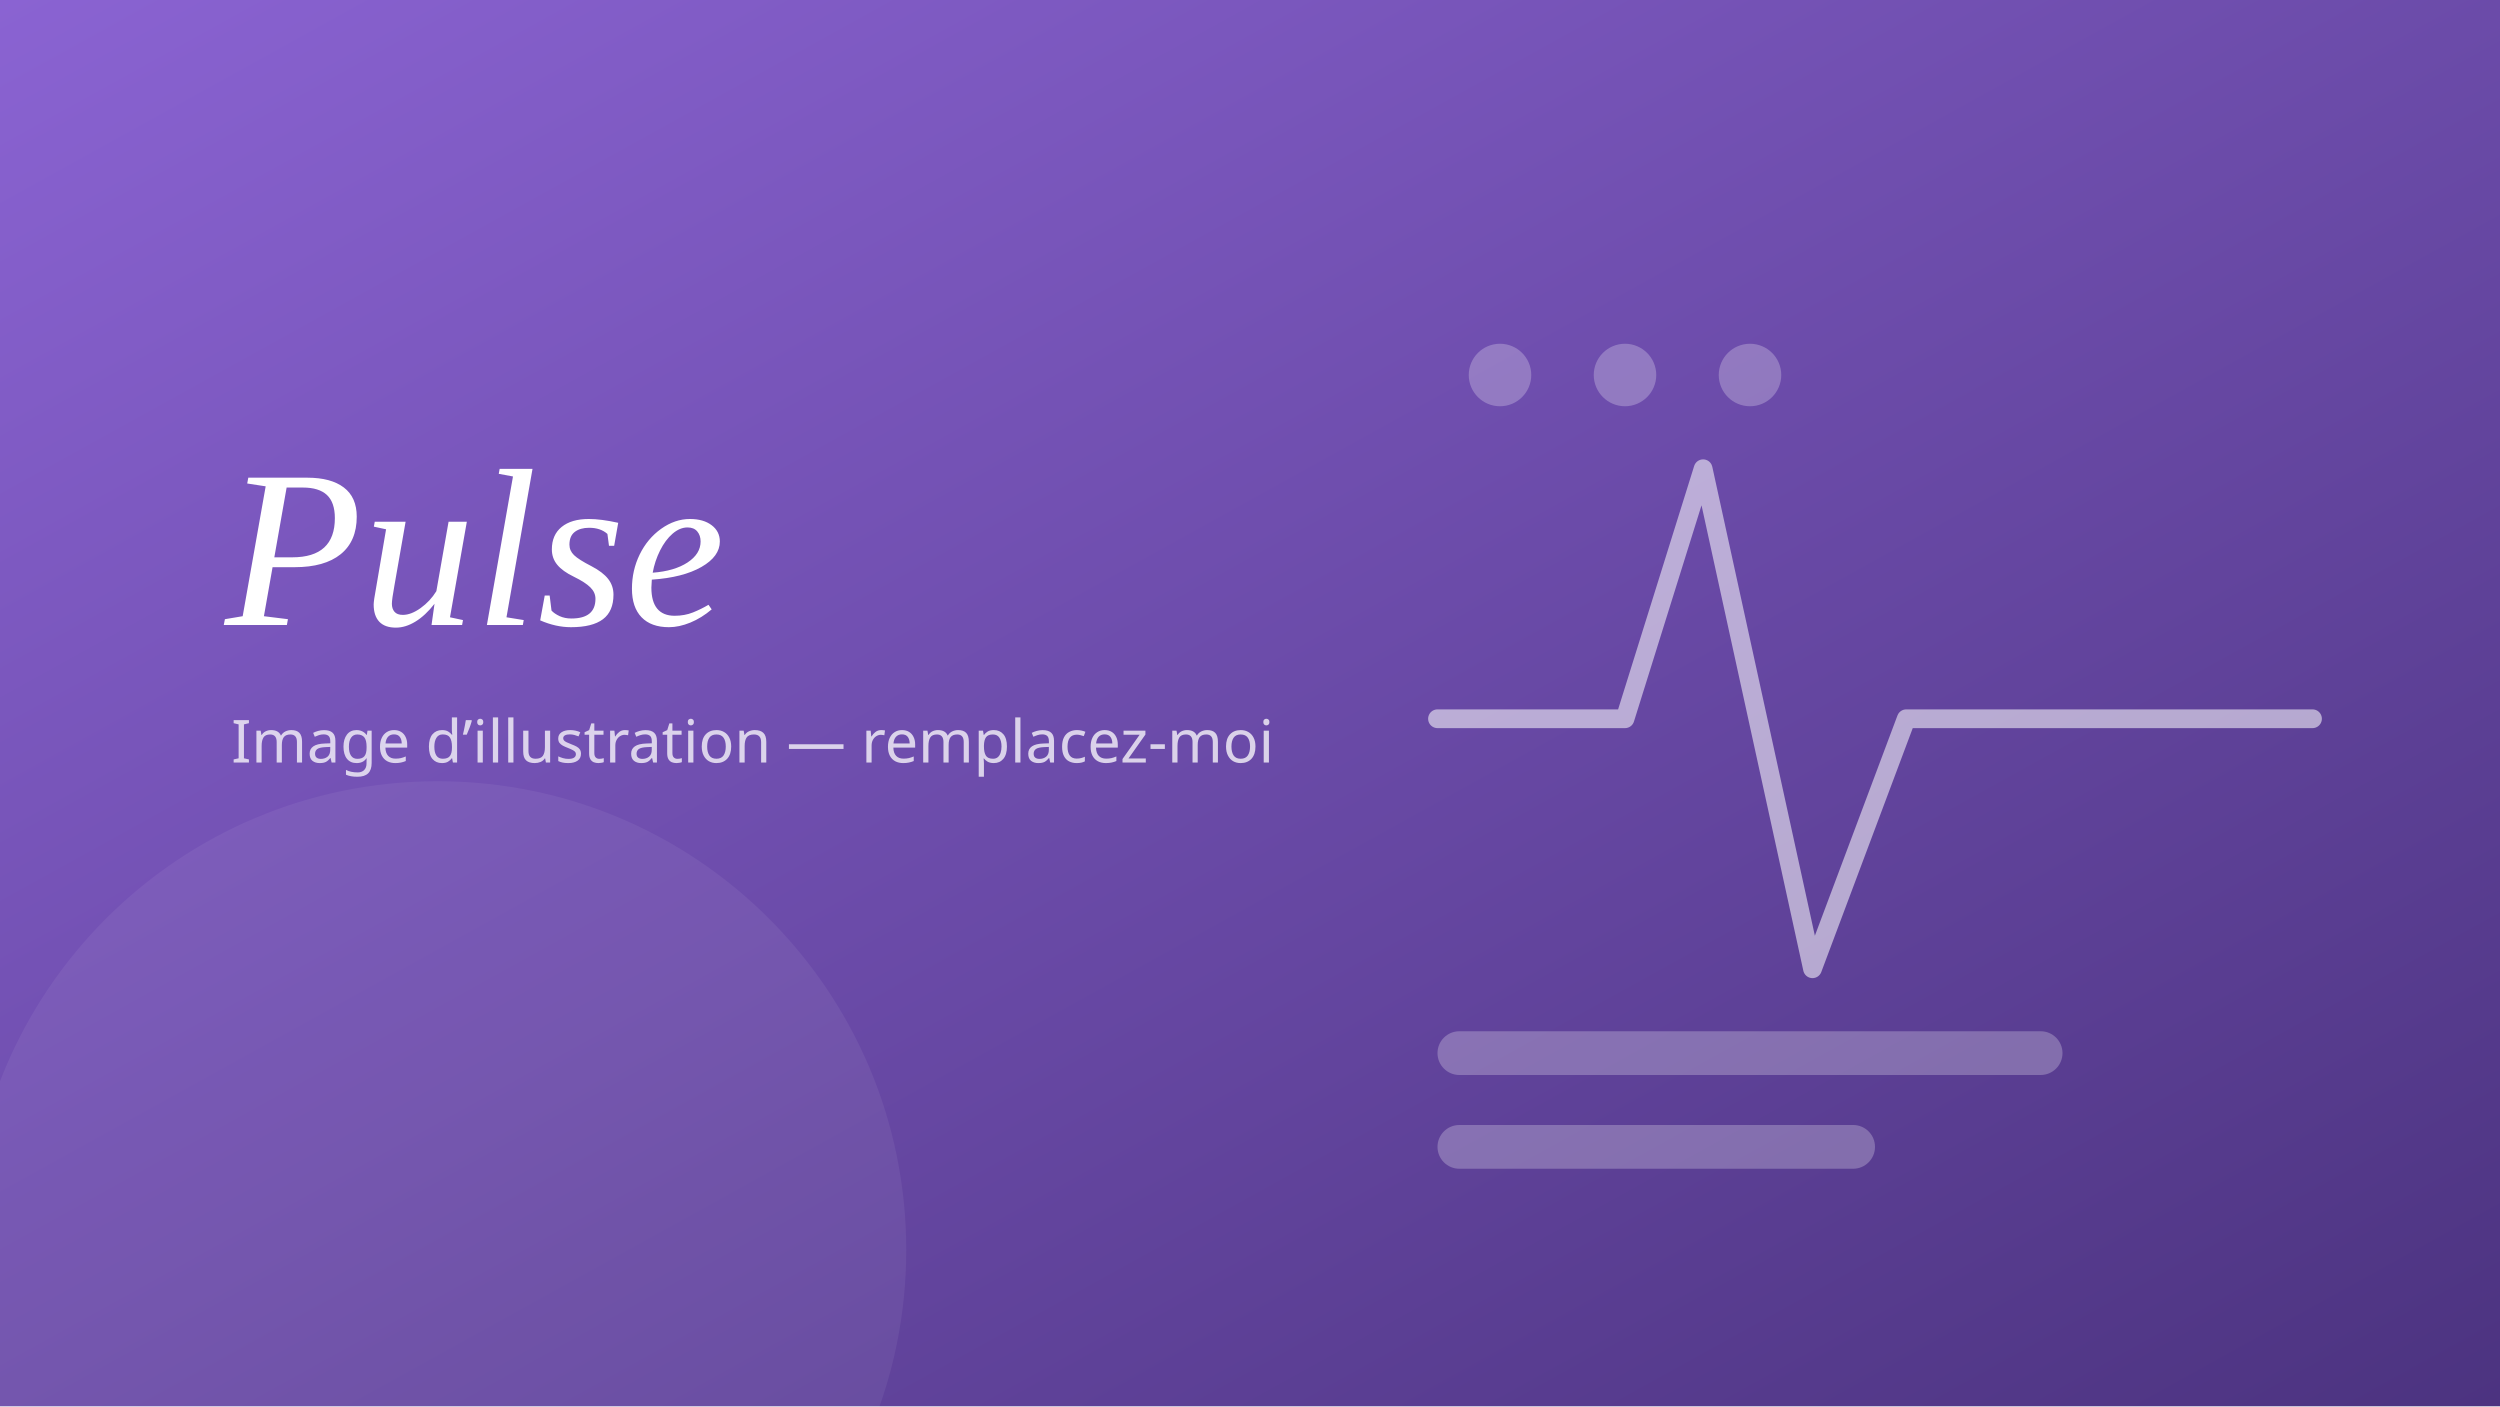
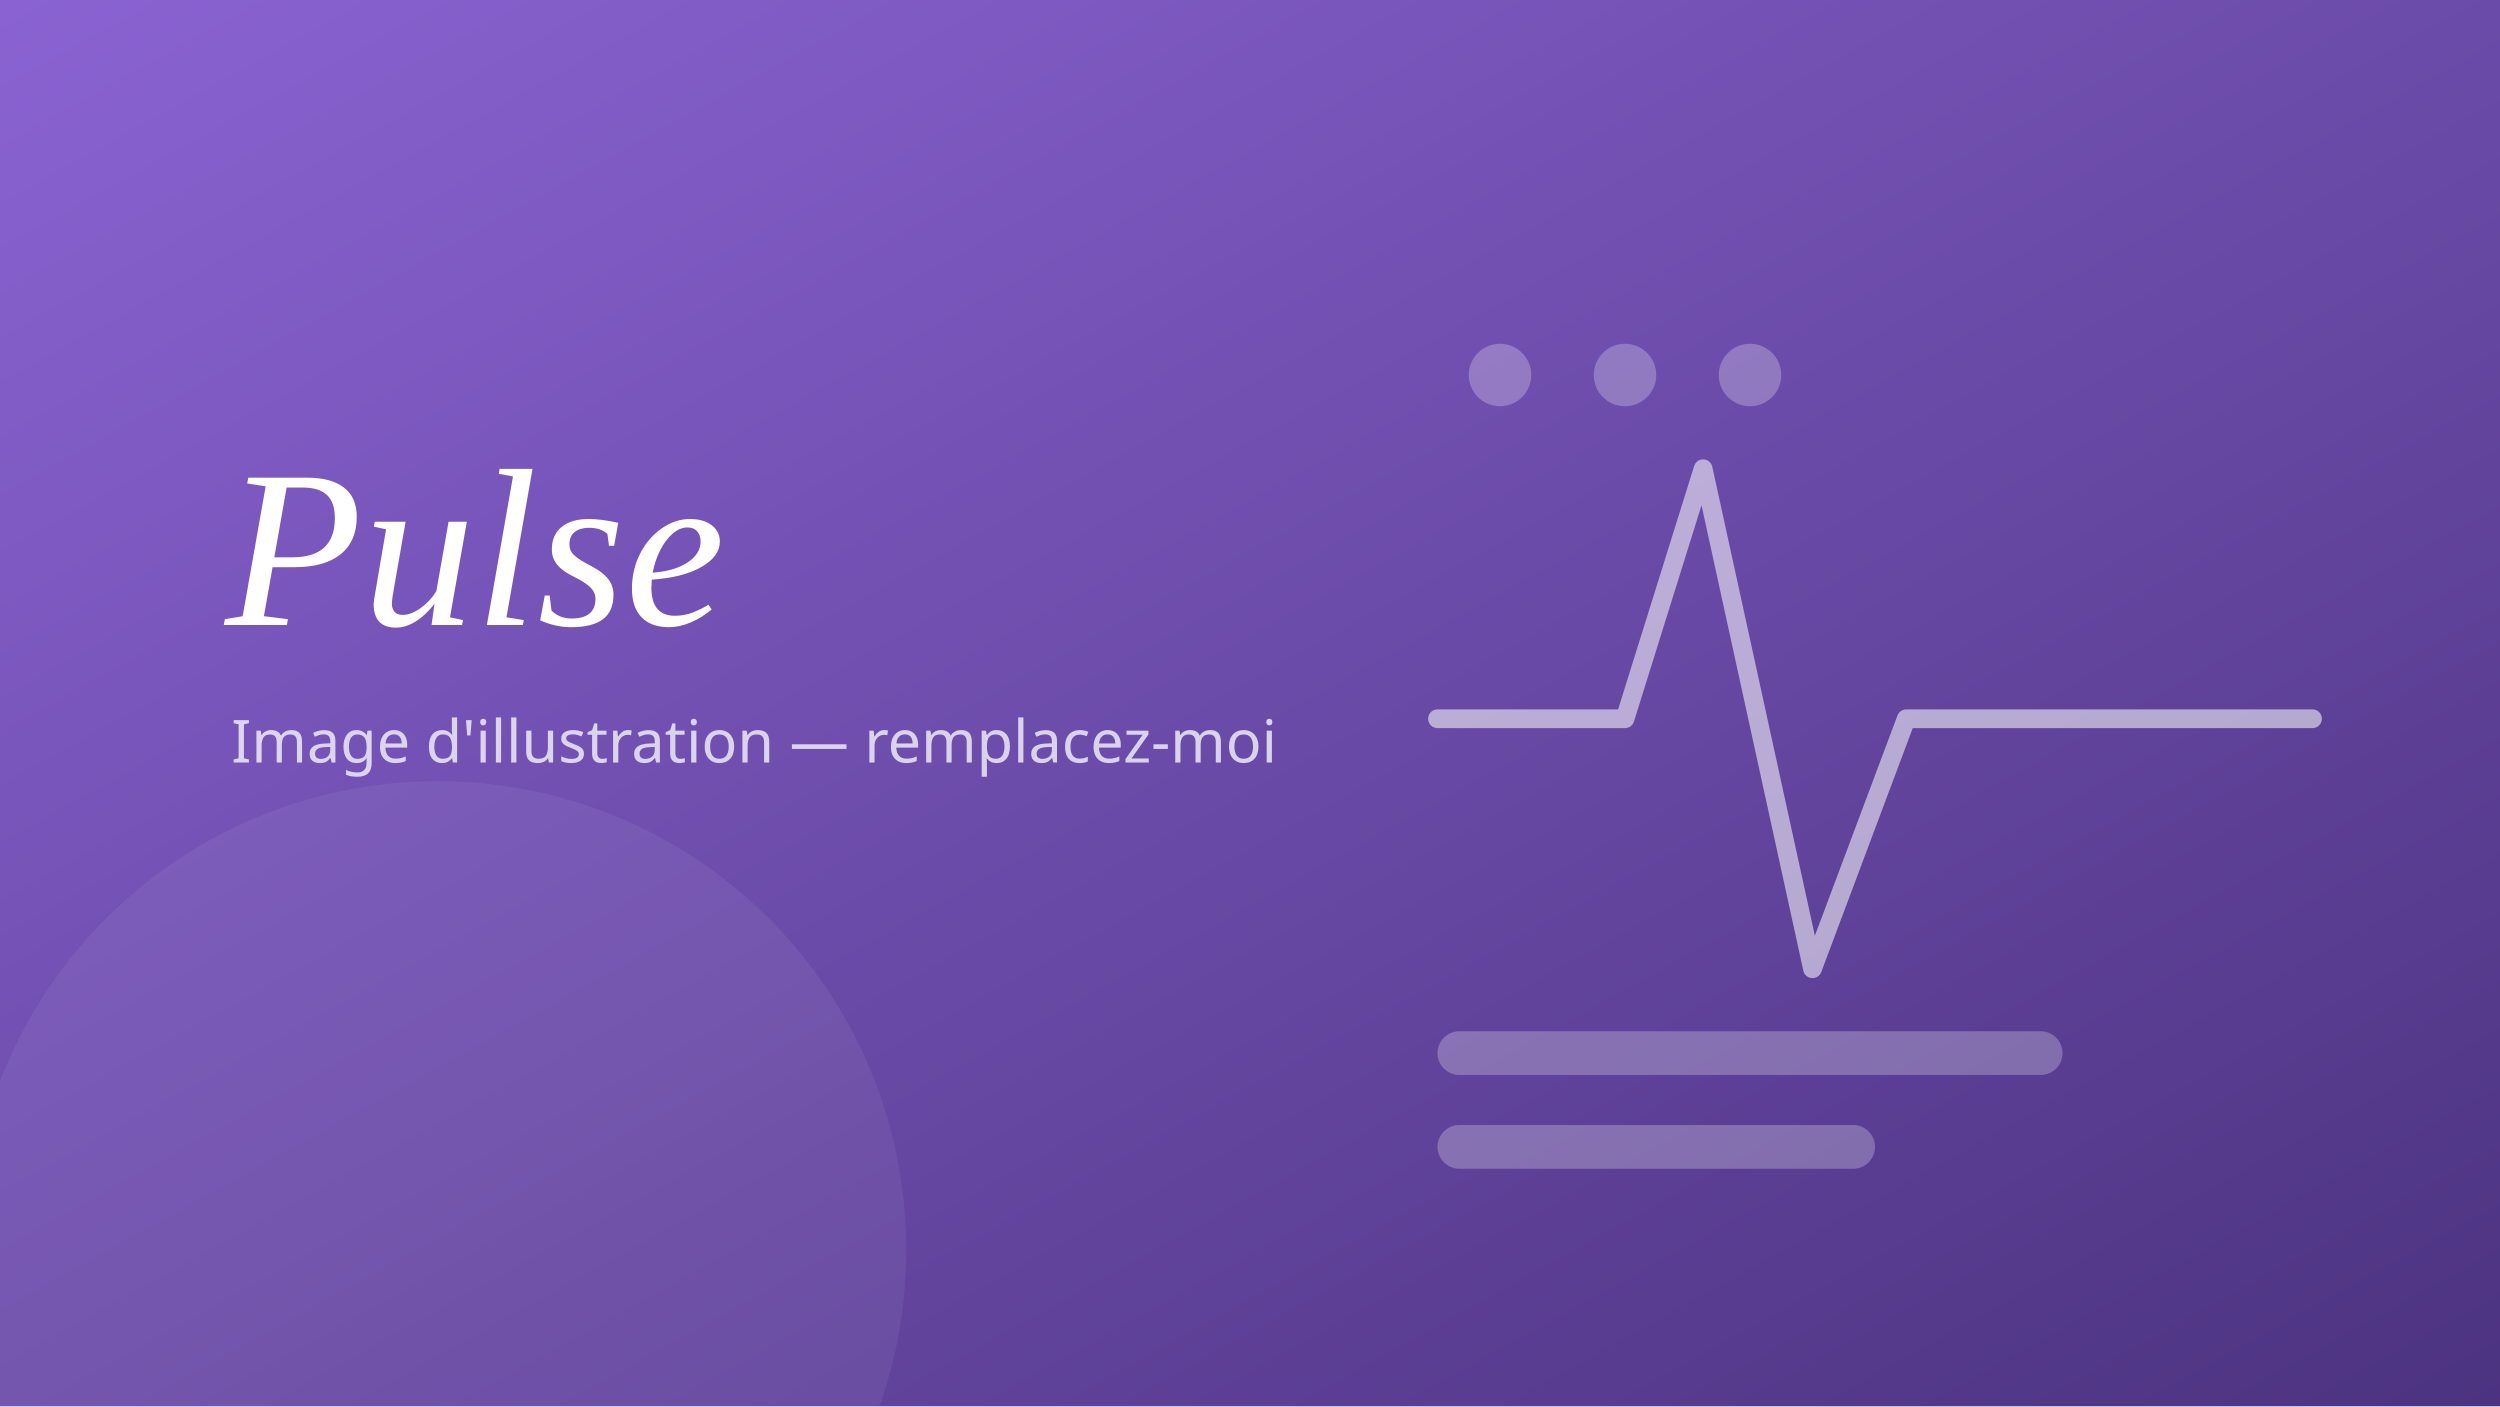
<svg xmlns="http://www.w3.org/2000/svg" viewBox="0 0 800 450" role="img" aria-label="Pulse — design system orienté motion">
  <defs>
    <linearGradient id="bg" x1="0" y1="0" x2="1" y2="1">
      <stop offset="0%" stop-color="#8a63d2" />
      <stop offset="100%" stop-color="#4c3380" />
    </linearGradient>
  </defs>
  <rect width="800" height="450" fill="url(#bg)" />
  <circle cx="140" cy="400" r="150" fill="#ffffff" opacity="0.06" />
  <path d="M460 230 L520 230 L545 150 L580 310 L610 230 L740 230" stroke="#ffffff" stroke-width="6" fill="none" opacity="0.55" stroke-linecap="round" stroke-linejoin="round" />
  <g fill="#ffffff" opacity="0.25">
    <circle cx="480" cy="120" r="10" />
    <circle cx="520" cy="120" r="10" />
    <circle cx="560" cy="120" r="10" />
    <rect x="460" y="330" width="200" height="14" rx="7" />
    <rect x="460" y="360" width="140" height="14" rx="7" />
  </g>
  <text x="72" y="200" font-family="Georgia, 'Times New Roman', serif" font-style="italic" font-size="72" fill="#ffffff">Pulse</text>
-   <text x="74" y="244" font-family="system-ui, sans-serif" font-size="19" fill="#ffffff" opacity="0.75">Image d’illustration — remplacez-moi</text>
+   <text x="74" y="244" font-family="system-ui, sans-serif" font-size="19" fill="#ffffff" opacity="0.75">Image d'illustration — remplacez-moi</text>
</svg>
